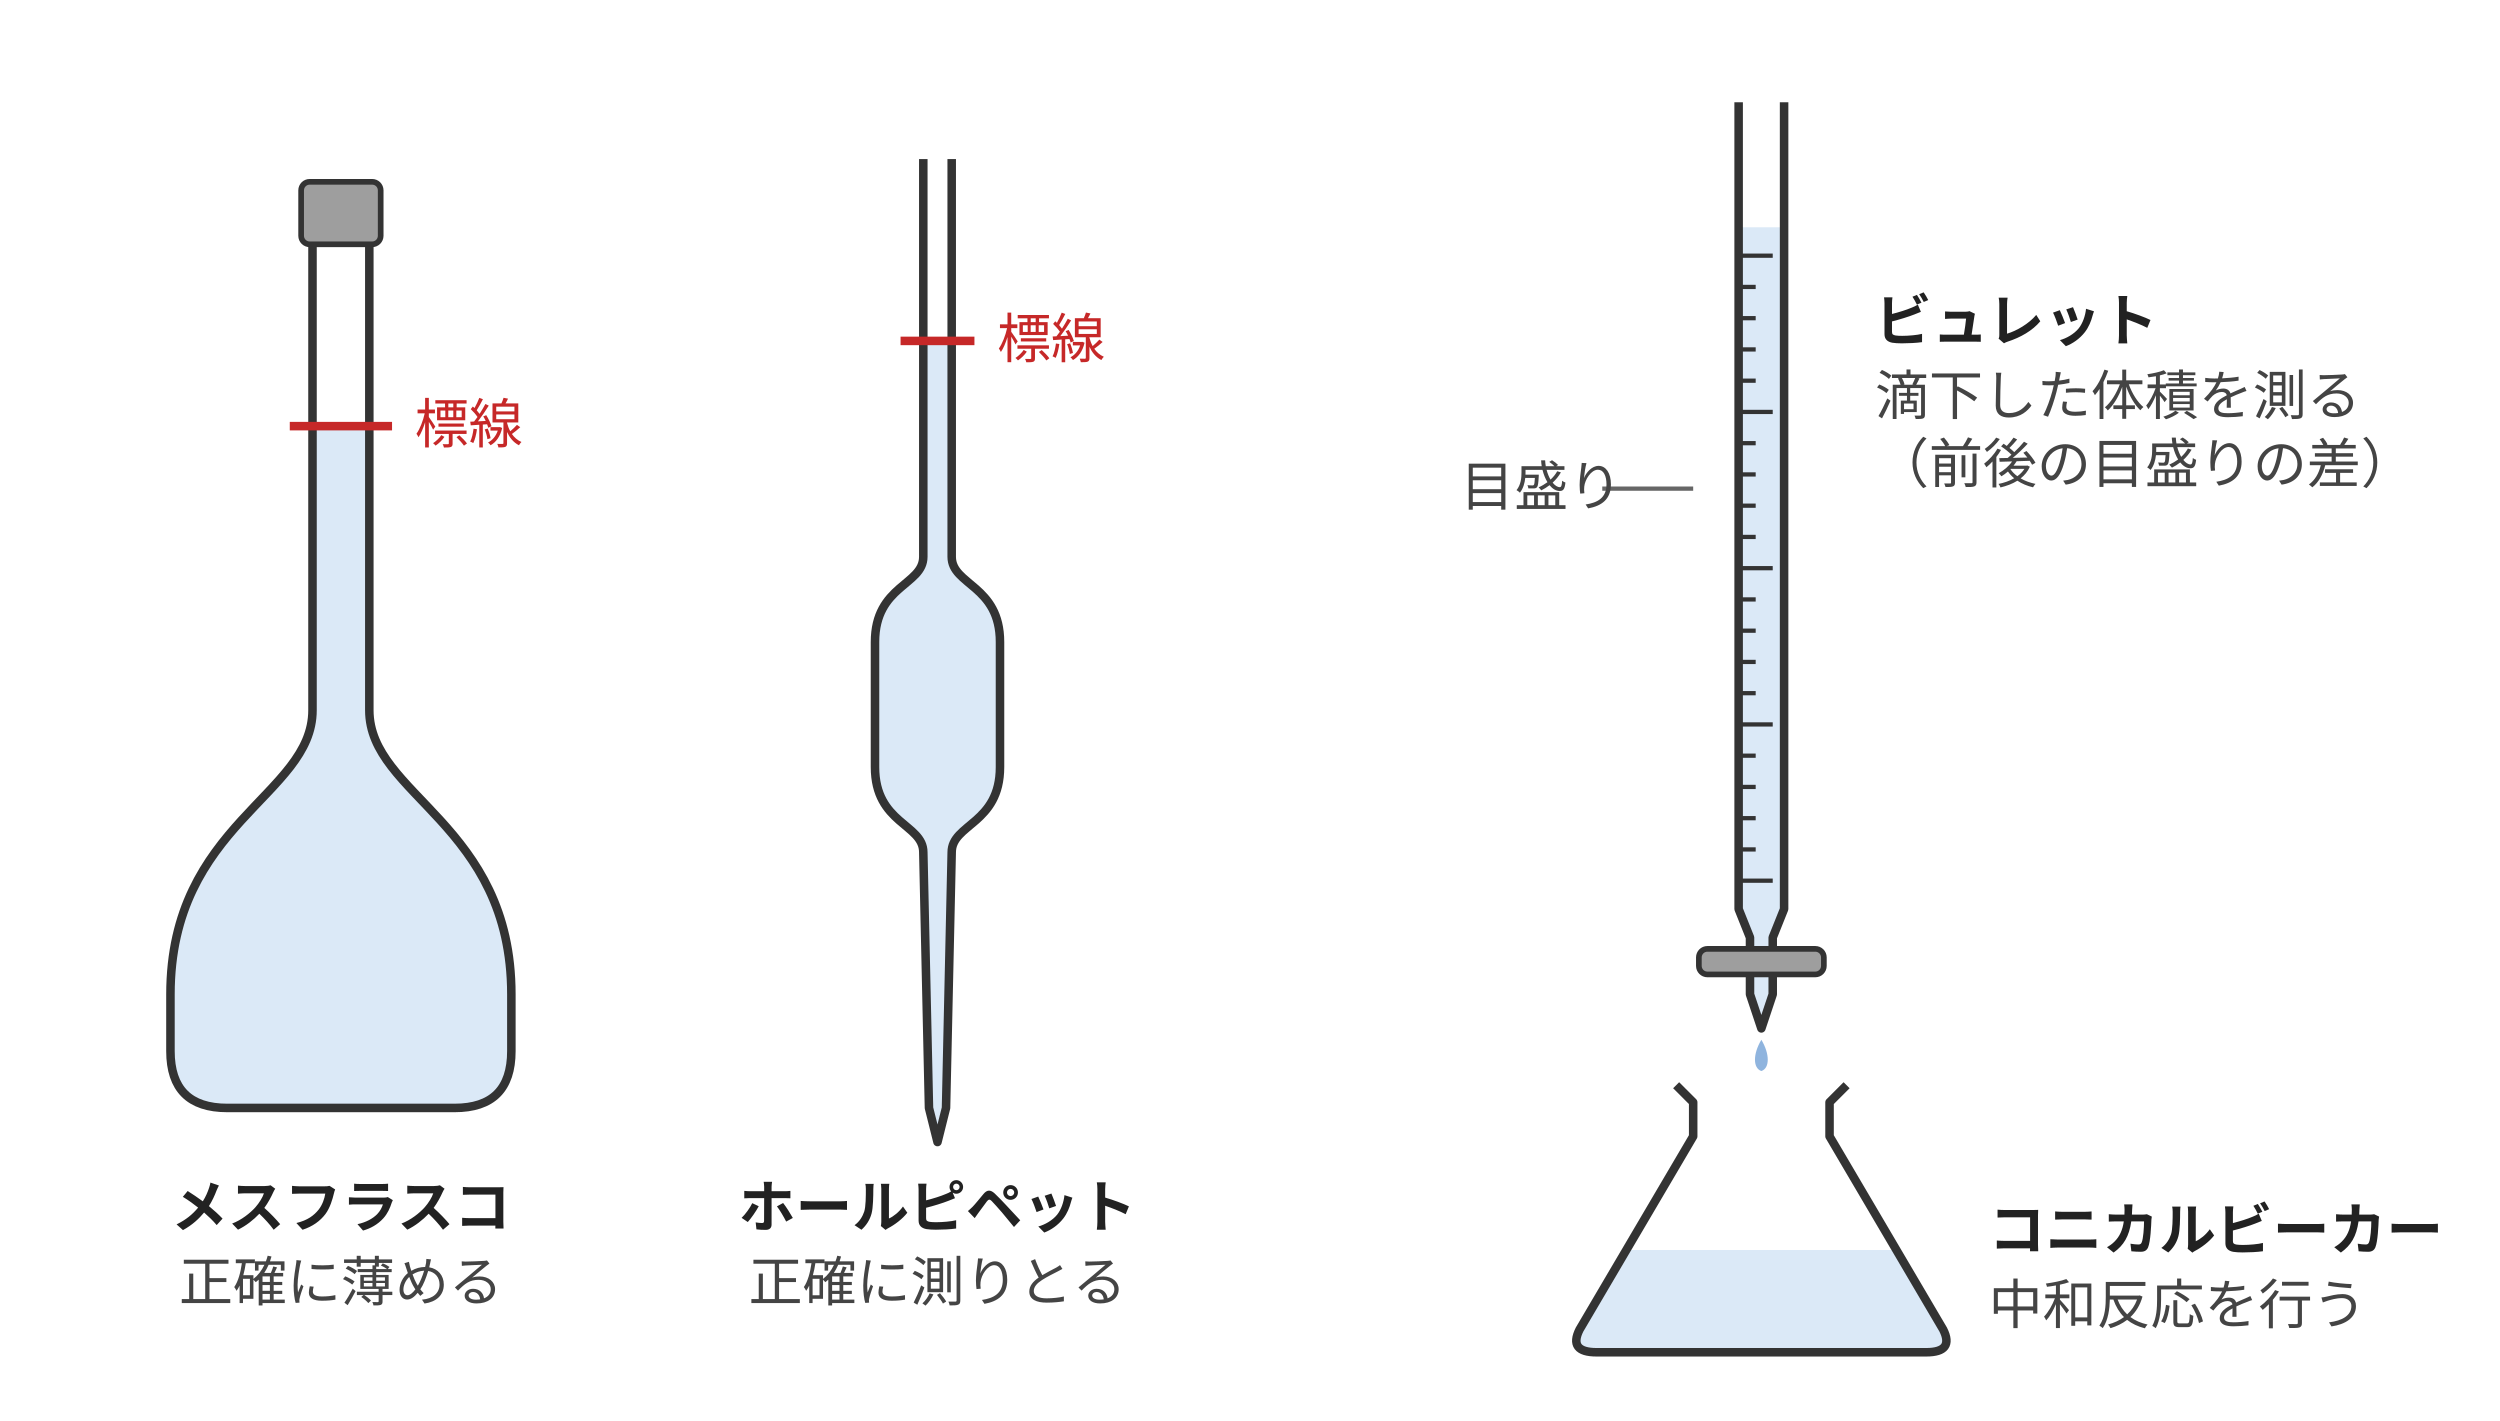
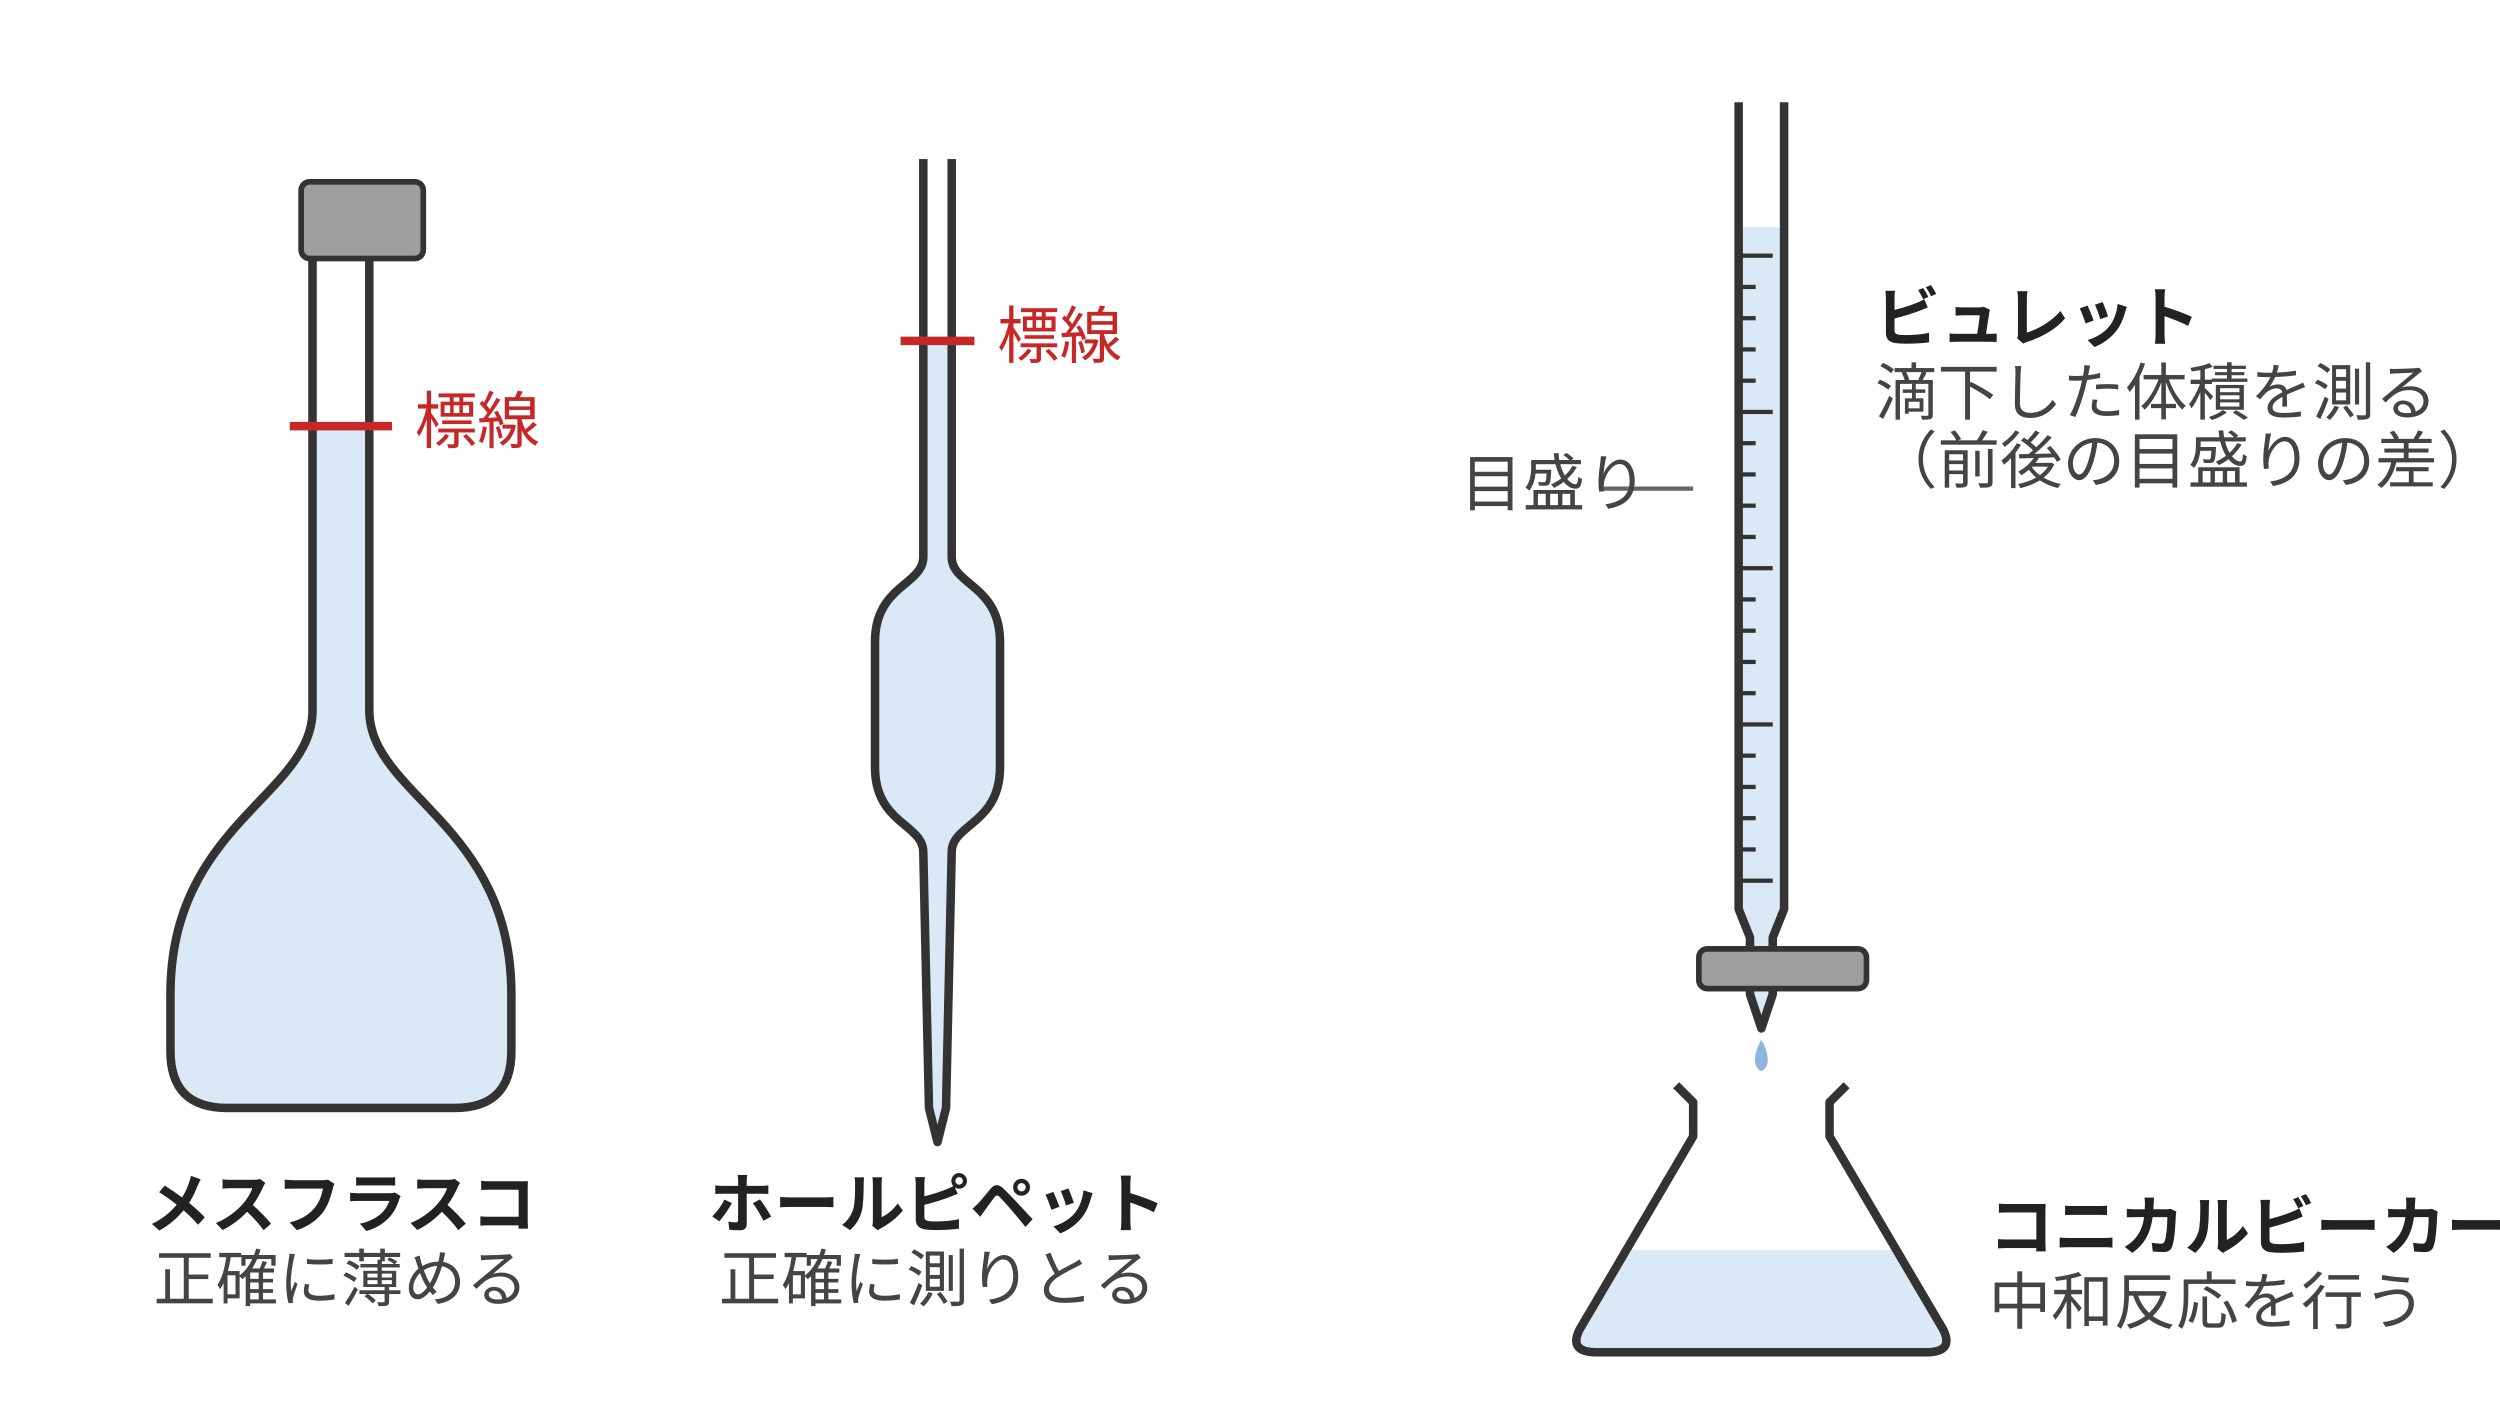
<svg xmlns="http://www.w3.org/2000/svg" width="741.053" height="421.053" viewBox="0 0 880 500" role="img">
  <style>
    .glass { stroke: #333; stroke-width: 3; fill: none; stroke-linejoin: round; }
    .liq { fill: #dbe9f7; stroke: none; }
    .mark { stroke: #c62828; stroke-width: 3; fill: none; }
    .tick { stroke: #333; stroke-width: 1.5; fill: none; }
    .lead { stroke: #666; stroke-width: 1.5; fill: none; }
-     .name { font-size: 20px; font-weight: bold; fill: #222; }
-     .small { font-size: 19px; fill: #444; }
+     .name { font-size: 23px; font-weight: bold; fill: #222; }
+     .small { font-size: 22px; fill: #444; }
    .red { fill: #c62828; }
    .mid { text-anchor: middle; }
  </style>
  <path class="liq" d="M 110 150 L 110 250 C 110 280, 60 290, 60 350 L 60 370 Q 60 390 80 390 L 160 390 Q 180 390 180 370 L 180 350 C 180 290, 130 280, 130 250 L 130 150 Z" />
  <path class="glass" d="M 110 86 L 110 250 C 110 280, 60 290, 60 350 L 60 370 Q 60 390 80 390 L 160 390 Q 180 390 180 370 L 180 350 C 180 290, 130 280, 130 250 L 130 86" />
-   <rect x="106" y="64" width="28" height="22" rx="3" fill="#9e9e9e" stroke="#333" stroke-width="2" />
+   <rect x="106" y="64" width="43" height="27" rx="3" fill="#9e9e9e" stroke="#333" stroke-width="2" />
  <path class="mark" d="M 102 150 L 138 150" />
  <text class="small red" x="146" y="156">標線</text>
  <text class="name mid" x="120" y="432">メスフラスコ</text>
  <text class="small mid" x="120" y="458">正確に薄める</text>
  <path class="liq" d="M 325 120 L 325 196 C 325 206, 308 206, 308 226 L 308 270 C 308 290, 325 290, 325 300 L 327 390 L 330 402 L 333 390 L 335 300 C 335 290, 352 290, 352 270 L 352 226 C 352 206, 335 206, 335 196 L 335 120 Z" />
  <path class="glass" d="M 325 56 L 325 196 C 325 206, 308 206, 308 226 L 308 270 C 308 290, 325 290, 325 300 L 327 390 L 330 402 L 333 390 L 335 300 C 335 290, 352 290, 352 270 L 352 226 C 352 206, 335 206, 335 196 L 335 56" />
  <path class="mark" d="M 317 120 L 343 120" />
  <text class="small red" x="351" y="126">標線</text>
  <text class="name mid" x="330" y="432">ホールピペット</text>
  <text class="small mid" x="330" y="458">正確に測りとる</text>
  <path class="liq" d="M 612 80 L 612 320 L 616 330 L 616 350 L 620 362 L 624 350 L 624 330 L 628 320 L 628 80 Z" />
  <path class="glass" d="M 612 36 L 612 320 L 616 330 L 616 350 L 620 362 L 624 350 L 624 330 L 628 320 L 628 36" />
  <g class="tick">
    <path d="M 612 90 L 624 90" />
    <path d="M 612 101 L 618 101" />
    <path d="M 612 112 L 618 112" />
    <path d="M 612 123 L 618 123" />
    <path d="M 612 134 L 618 134" />
    <path d="M 612 145 L 624 145" />
    <path d="M 612 156 L 618 156" />
    <path d="M 612 167 L 618 167" />
    <path d="M 612 178 L 618 178" />
    <path d="M 612 189 L 618 189" />
    <path d="M 612 200 L 624 200" />
    <path d="M 612 211 L 618 211" />
    <path d="M 612 222 L 618 222" />
    <path d="M 612 233 L 618 233" />
    <path d="M 612 244 L 618 244" />
    <path d="M 612 255 L 624 255" />
    <path d="M 612 266 L 618 266" />
    <path d="M 612 277 L 618 277" />
    <path d="M 612 288 L 618 288" />
    <path d="M 612 299 L 618 299" />
    <path d="M 612 310 L 624 310" />
  </g>
-   <rect x="598" y="334" width="44" height="9" rx="3" fill="#9e9e9e" stroke="#333" stroke-width="2" />
+   <rect x="598" y="334" width="59" height="14" rx="3" fill="#9e9e9e" stroke="#333" stroke-width="2" />
  <path d="M 620 366 C 617 371, 617 376, 620 377 C 623 376, 623 371, 620 366 Z" fill="#8fb4de" />
  <path class="lead" d="M 596 172 L 564 172" />
  <text class="small" x="514" y="178">目盛り</text>
  <text class="name" x="660" y="120">ビュレット</text>
  <text class="small" x="660" y="146">滴下した体積を測る</text>
  <text class="small" x="660" y="170">（前後の目盛りの差）</text>
  <path class="liq" d="M 572.5 440 L 556 468 Q 552 476 562 476 L 678 476 Q 688 476 684 468 L 667.5 440 Z" />
  <path class="glass" d="M 590 382 L 596 388 L 596 400 L 556 468 Q 552 476 562 476 L 678 476 Q 688 476 684 468 L 644 400 L 644 388 L 650 382" />
  <text class="name" x="700" y="440">コニカルビーカー</text>
  <text class="small" x="700" y="466">中和反応を行う</text>
</svg>
